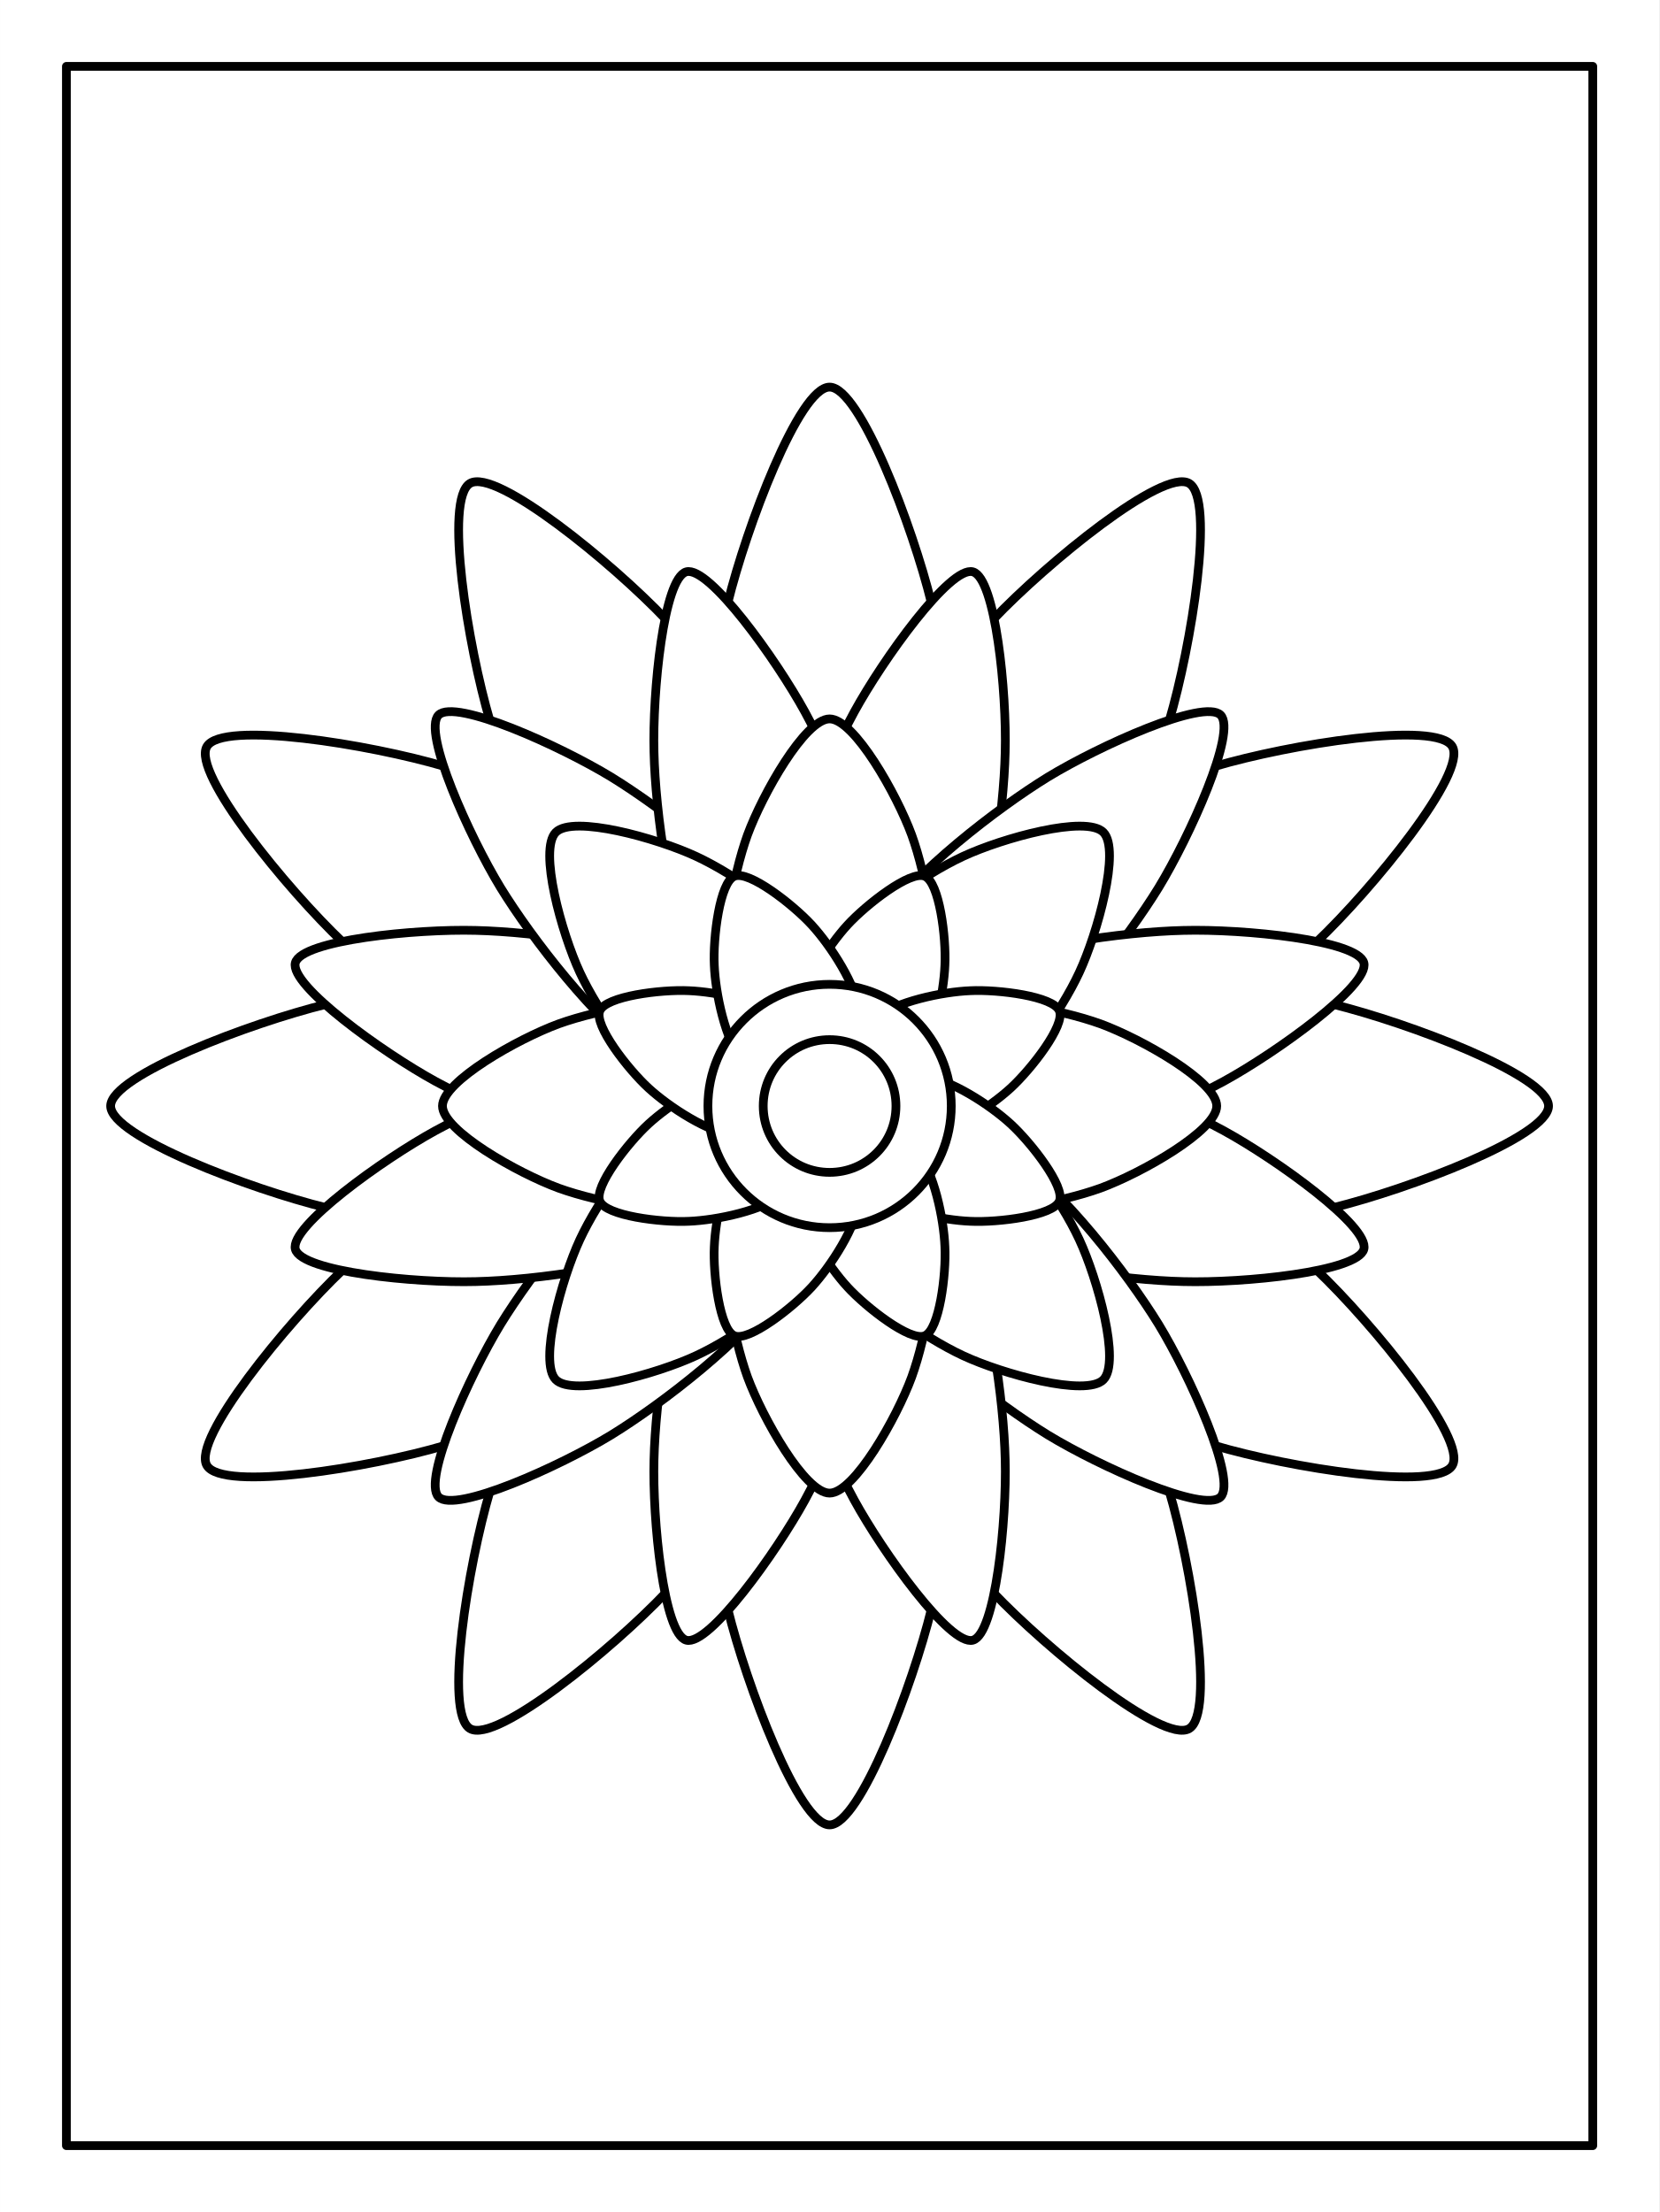
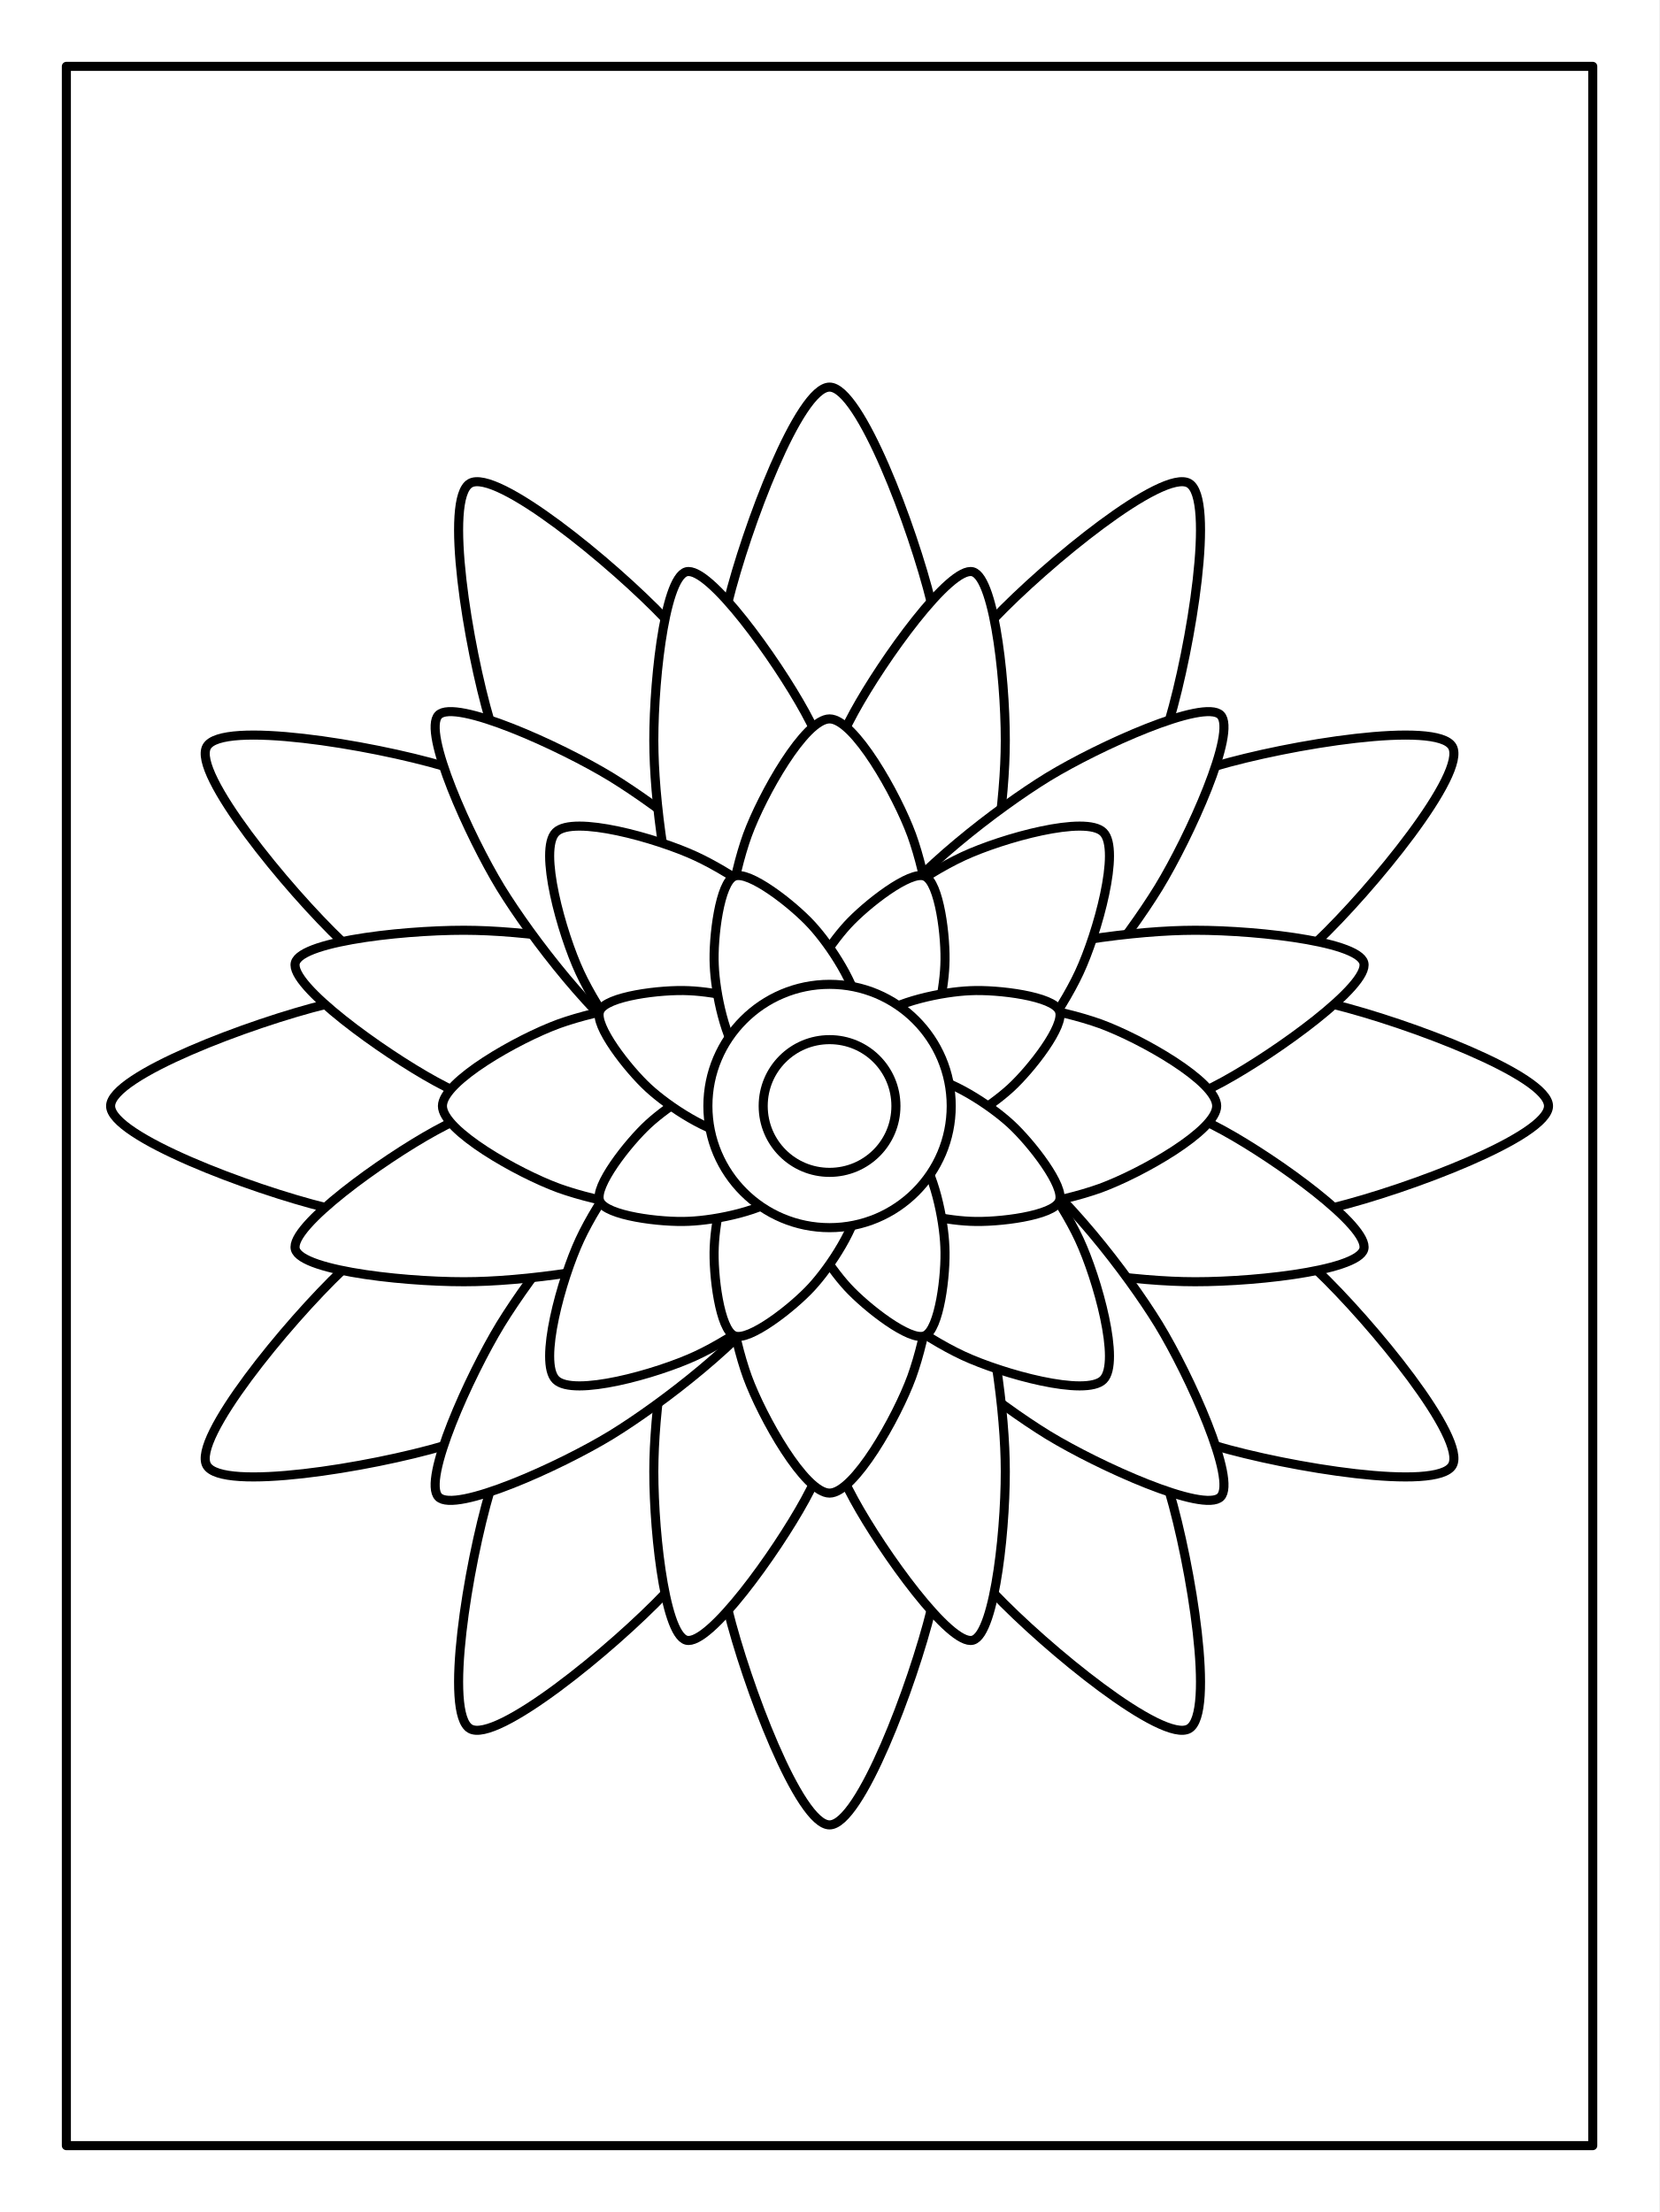
- <svg xmlns="http://www.w3.org/2000/svg" version="1.1" viewBox="0 0 600 800" width="5.932in" height="7.909in" role="img" aria-label="The Lotus Medallion, a picture to color">
+ <svg xmlns="http://www.w3.org/2000/svg" version="1.1" viewBox="0 0 600 800" width="5.715in" height="7.62in" role="img" aria-label="The Lotus Medallion, a picture to color">
  <rect width="600" height="800" fill="#fff" />
-   <g transform="translate(0 0) scale(1)" fill="#fff" data-bw="white" stroke="#000" stroke-width="3.161" stroke-linecap="round" stroke-linejoin="round">
+   <g transform="translate(0 0) scale(1)" fill="#fff" data-bw="white" stroke="#000" stroke-width="3.281" stroke-linecap="round" stroke-linejoin="round">
    <path d="M24 24 L576 24 L576 776 L24 776 Z" />
    <path d="M300 400 C313.2 400 338.6 349.3 344.1 322 C349.6 294.7 343.4 245.3 336.8 218 C330.1 190.7 311 140 300 140 C289 140 269.9 190.7 263.2 218 C256.6 245.3 250.4 294.7 255.9 322 C261.4 349.3 286.8 400 300 400 Z" />
    <path d="M300 400 C311.5 406.6 358.8 375.4 377.2 354.5 C395.6 333.6 414.9 287.7 422.8 260.8 C430.8 233.8 439.5 180.3 430 174.8 C420.5 169.3 378.5 203.7 359.2 224 C339.8 244.3 309.7 284 300.8 310.4 C291.9 336.8 288.5 393.4 300 400 Z" />
    <path d="M300 400 C306.6 411.5 363.2 408.1 389.6 399.2 C416 390.3 455.7 360.2 476 340.8 C496.3 321.5 530.7 279.5 525.2 270 C519.7 260.5 466.2 269.2 439.2 277.2 C412.3 285.1 366.4 304.4 345.5 322.8 C324.6 341.2 293.4 388.5 300 400 Z" />
    <path d="M300 400 C300 413.2 350.7 438.6 378 444.1 C405.3 449.6 454.7 443.4 482 436.8 C509.3 430.1 560 411 560 400 C560 389 509.3 369.9 482 363.2 C454.7 356.6 405.3 350.4 378 355.9 C350.7 361.4 300 386.8 300 400 Z" />
    <path d="M300 400 C293.4 411.5 324.6 458.8 345.5 477.2 C366.4 495.6 412.3 514.9 439.2 522.8 C466.2 530.8 519.7 539.5 525.2 530 C530.7 520.5 496.3 478.5 476 459.2 C455.7 439.8 416 409.7 389.6 400.8 C363.2 391.9 306.6 388.5 300 400 Z" />
    <path d="M300 400 C288.5 406.6 291.9 463.2 300.8 489.6 C309.7 516 339.8 555.7 359.2 576 C378.5 596.3 420.5 630.7 430 625.2 C439.5 619.7 430.8 566.2 422.8 539.2 C414.9 512.3 395.6 466.4 377.2 445.5 C358.8 424.6 311.5 393.4 300 400 Z" />
    <path d="M300 400 C286.8 400 261.4 450.7 255.9 478 C250.4 505.3 256.6 554.7 263.2 582 C269.9 609.3 289 660 300 660 C311 660 330.1 609.3 336.8 582 C343.4 554.7 349.6 505.3 344.1 478 C338.6 450.7 313.2 400 300 400 Z" />
    <path d="M300 400 C288.5 393.4 241.2 424.6 222.8 445.5 C204.4 466.4 185.1 512.3 177.2 539.2 C169.2 566.2 160.5 619.7 170 625.2 C179.5 630.7 221.5 596.3 240.8 576 C260.2 555.7 290.3 516 299.2 489.6 C308.1 463.2 311.5 406.6 300 400 Z" />
    <path d="M300 400 C293.4 388.5 236.8 391.9 210.4 400.8 C184 409.7 144.3 439.8 124 459.2 C103.7 478.5 69.3 520.5 74.8 530 C80.3 539.5 133.8 530.8 160.8 522.8 C187.7 514.9 233.6 495.6 254.5 477.2 C275.4 458.8 306.6 411.5 300 400 Z" />
    <path d="M300 400 C300 386.8 249.3 361.4 222 355.9 C194.7 350.4 145.3 356.6 118 363.2 C90.7 369.9 40 389 40 400 C40 411 90.7 430.1 118 436.8 C145.3 443.4 194.7 449.6 222 444.1 C249.3 438.6 300 413.2 300 400 Z" />
    <path d="M300 400 C306.6 388.5 275.4 341.2 254.5 322.8 C233.6 304.4 187.7 285.1 160.8 277.2 C133.8 269.2 80.3 260.5 74.8 270 C69.3 279.5 103.7 321.5 124 340.8 C144.3 360.2 184 390.3 210.4 399.2 C236.8 408.1 293.4 411.5 300 400 Z" />
    <path d="M300 400 C311.5 393.4 308.1 336.8 299.2 310.4 C290.3 284 260.2 244.3 240.8 224 C221.5 203.7 179.5 169.3 170 174.8 C160.5 180.3 169.2 233.8 177.2 260.8 C185.1 287.7 204.4 333.6 222.8 354.5 C241.2 375.4 288.5 406.6 300 400 Z" />
    <path d="M300 400 C309.8 402.6 338.8 370 348.3 350.8 C357.8 331.6 363 293.7 363.5 272.1 C364.1 250.5 360 209 351.8 206.8 C343.6 204.6 319.3 238.5 308.9 257.5 C298.6 276.4 284.1 311.9 282.8 333.3 C281.4 354.6 290.2 397.4 300 400 Z" />
    <path d="M300 400 C307.2 407.2 348.6 393.4 366.4 381.6 C384.3 369.7 407.7 339.4 419 321 C430.2 302.6 447.4 264.6 441.4 258.6 C435.4 252.6 397.4 269.8 379 281 C360.6 292.3 330.3 315.7 318.4 333.6 C306.6 351.4 292.8 392.8 300 400 Z" />
    <path d="M300 400 C302.6 409.8 345.4 418.6 366.7 417.2 C388.1 415.9 423.6 401.4 442.5 391.1 C461.5 380.7 495.4 356.4 493.2 348.2 C491 340 449.5 335.9 427.9 336.5 C406.3 337 368.4 342.2 349.2 351.7 C330 361.2 297.4 390.2 300 400 Z" />
    <path d="M300 400 C297.4 409.8 330 438.8 349.2 448.3 C368.4 457.8 406.3 463 427.9 463.5 C449.5 464.1 491 460 493.2 451.8 C495.4 443.6 461.5 419.3 442.5 408.9 C423.6 398.6 388.1 384.1 366.7 382.8 C345.4 381.4 302.6 390.2 300 400 Z" />
    <path d="M300 400 C292.8 407.2 306.6 448.6 318.4 466.4 C330.3 484.3 360.6 507.7 379 519 C397.4 530.2 435.4 547.4 441.4 541.4 C447.4 535.4 430.2 497.4 419 479 C407.7 460.6 384.3 430.3 366.4 418.4 C348.6 406.6 307.2 392.8 300 400 Z" />
    <path d="M300 400 C290.2 402.6 281.4 445.4 282.8 466.7 C284.1 488.1 298.6 523.6 308.9 542.5 C319.3 561.5 343.6 595.4 351.8 593.2 C360 591 364.1 549.5 363.5 527.9 C363 506.3 357.8 468.4 348.3 449.2 C338.8 430 309.8 397.4 300 400 Z" />
    <path d="M300 400 C290.2 397.4 261.2 430 251.7 449.2 C242.2 468.4 237 506.3 236.5 527.9 C235.9 549.5 240 591 248.2 593.2 C256.4 595.4 280.7 561.5 291.1 542.5 C301.4 523.6 315.9 488.1 317.2 466.7 C318.6 445.4 309.8 402.6 300 400 Z" />
    <path d="M300 400 C292.8 392.8 251.4 406.6 233.6 418.4 C215.7 430.3 192.3 460.6 181 479 C169.8 497.4 152.6 535.4 158.6 541.4 C164.6 547.4 202.6 530.2 221 519 C239.4 507.7 269.7 484.3 281.6 466.4 C293.4 448.6 307.2 407.2 300 400 Z" />
    <path d="M300 400 C297.4 390.2 254.6 381.4 233.3 382.8 C211.9 384.1 176.4 398.6 157.5 408.9 C138.5 419.3 104.6 443.6 106.8 451.8 C109 460 150.5 464.1 172.1 463.5 C193.7 463 231.6 457.8 250.8 448.3 C270 438.8 302.6 409.8 300 400 Z" />
    <path d="M300 400 C302.6 390.2 270 361.2 250.8 351.7 C231.6 342.2 193.7 337 172.1 336.5 C150.5 335.9 109 340 106.8 348.2 C104.6 356.4 138.5 380.7 157.5 391.1 C176.4 401.4 211.9 415.9 233.3 417.2 C254.6 418.6 297.4 409.8 300 400 Z" />
    <path d="M300 400 C307.2 392.8 293.4 351.4 281.6 333.6 C269.7 315.7 239.4 292.3 221 281 C202.6 269.8 164.6 252.6 158.6 258.6 C152.6 264.6 169.8 302.6 181 321 C192.3 339.4 215.7 369.7 233.6 381.6 C251.4 393.4 292.8 407.2 300 400 Z" />
    <path d="M300 400 C309.8 397.4 318.6 354.6 317.2 333.3 C315.9 311.9 301.4 276.4 291.1 257.5 C280.7 238.5 256.4 204.6 248.2 206.8 C240 209 235.9 250.5 236.5 272.1 C237 293.7 242.2 331.6 251.7 350.8 C261.2 370 290.2 402.6 300 400 Z" />
    <path d="M300 400 C310.7 400 331.2 372.7 335.6 358 C340.1 343.3 335 316.7 329.7 302 C324.3 287.3 308.9 260 300 260 C291.1 260 275.7 287.3 270.3 302 C265 316.7 259.9 343.3 264.4 358 C268.8 372.7 289.3 400 300 400 Z" />
    <path d="M300 400 C307.6 407.6 341.3 402.7 354.9 395.5 C368.4 388.2 383.7 365.9 390.3 351.7 C396.9 337.5 405.3 307.3 399 301 C392.7 294.7 362.5 303.1 348.3 309.7 C334.1 316.3 311.8 331.6 304.5 345.1 C297.3 358.7 292.4 392.4 300 400 Z" />
    <path d="M300 400 C300 410.7 327.3 431.2 342 435.6 C356.7 440.1 383.3 435 398 429.7 C412.7 424.3 440 408.9 440 400 C440 391.1 412.7 375.7 398 370.3 C383.3 365 356.7 359.9 342 364.4 C327.3 368.8 300 389.3 300 400 Z" />
    <path d="M300 400 C292.4 407.6 297.3 441.3 304.5 454.9 C311.8 468.4 334.1 483.7 348.3 490.3 C362.5 496.9 392.7 505.3 399 499 C405.3 492.7 396.9 462.5 390.3 448.3 C383.7 434.1 368.4 411.8 354.9 404.5 C341.3 397.3 307.6 392.4 300 400 Z" />
    <path d="M300 400 C289.3 400 268.8 427.3 264.4 442 C259.9 456.7 265 483.3 270.3 498 C275.7 512.7 291.1 540 300 540 C308.9 540 324.3 512.7 329.7 498 C335 483.3 340.1 456.7 335.6 442 C331.2 427.3 310.7 400 300 400 Z" />
    <path d="M300 400 C292.4 392.4 258.7 397.3 245.1 404.5 C231.6 411.8 216.3 434.1 209.7 448.3 C203.1 462.5 194.7 492.7 201 499 C207.3 505.3 237.5 496.9 251.7 490.3 C265.9 483.7 288.2 468.4 295.5 454.9 C302.7 441.3 307.6 407.6 300 400 Z" />
    <path d="M300 400 C300 389.3 272.7 368.8 258 364.4 C243.3 359.9 216.7 365 202 370.3 C187.3 375.7 160 391.1 160 400 C160 408.9 187.3 424.3 202 429.7 C216.7 435 243.3 440.1 258 435.6 C272.7 431.2 300 410.7 300 400 Z" />
    <path d="M300 400 C307.6 392.4 302.7 358.7 295.5 345.1 C288.2 331.6 265.9 316.3 251.7 309.7 C237.5 303.1 207.3 294.7 201 301 C194.7 307.3 203.1 337.5 209.7 351.7 C216.3 365.9 231.6 388.2 245.1 395.5 C258.7 402.7 292.4 407.6 300 400 Z" />
    <path d="M300 400 C306.3 402.6 325.2 391.5 331.5 383.8 C337.8 376.2 341.3 359.1 341.7 349.1 C342.2 339.1 339.7 319 334.4 316.9 C329.2 314.7 313.3 327.1 306.5 334.5 C299.7 341.9 290.1 356.5 289.2 366.3 C288.2 376.1 293.7 397.4 300 400 Z" />
    <path d="M300 400 C302.6 406.3 323.9 411.8 333.7 410.8 C343.5 409.9 358.1 400.3 365.5 393.5 C372.9 386.7 385.3 370.8 383.1 365.6 C381 360.3 360.9 357.8 350.9 358.3 C340.9 358.7 323.8 362.2 316.2 368.5 C308.5 374.8 297.4 393.7 300 400 Z" />
    <path d="M300 400 C297.4 406.3 308.5 425.2 316.2 431.5 C323.8 437.8 340.9 441.3 350.9 441.7 C360.9 442.2 381 439.7 383.1 434.4 C385.3 429.2 372.9 413.3 365.5 406.5 C358.1 399.7 343.5 390.1 333.7 389.2 C323.9 388.2 302.6 393.7 300 400 Z" />
    <path d="M300 400 C293.7 402.6 288.2 423.9 289.2 433.7 C290.1 443.5 299.7 458.1 306.5 465.5 C313.3 472.9 329.2 485.3 334.4 483.1 C339.7 481 342.2 460.9 341.7 450.9 C341.3 440.9 337.8 423.8 331.5 416.2 C325.2 408.5 306.3 397.4 300 400 Z" />
    <path d="M300 400 C293.7 397.4 274.8 408.5 268.5 416.2 C262.2 423.8 258.7 440.9 258.3 450.9 C257.8 460.9 260.3 481 265.6 483.1 C270.8 485.3 286.7 472.9 293.5 465.5 C300.3 458.1 309.9 443.5 310.8 433.7 C311.8 423.9 306.3 402.6 300 400 Z" />
    <path d="M300 400 C297.4 393.7 276.1 388.2 266.3 389.2 C256.5 390.1 241.9 399.7 234.5 406.5 C227.1 413.3 214.7 429.2 216.9 434.4 C219 439.7 239.1 442.2 249.1 441.7 C259.1 441.3 276.2 437.8 283.8 431.5 C291.5 425.2 302.6 406.3 300 400 Z" />
    <path d="M300 400 C302.6 393.7 291.5 374.8 283.8 368.5 C276.2 362.2 259.1 358.7 249.1 358.3 C239.1 357.8 219 360.3 216.9 365.6 C214.7 370.8 227.1 386.7 234.5 393.5 C241.9 400.3 256.5 409.9 266.3 410.8 C276.1 411.8 297.4 406.3 300 400 Z" />
    <path d="M300 400 C306.3 397.4 311.8 376.1 310.8 366.3 C309.9 356.5 300.3 341.9 293.5 334.5 C286.7 327.1 270.8 314.7 265.6 316.9 C260.3 319 257.8 339.1 258.3 349.1 C258.7 359.1 262.2 376.2 268.5 383.8 C274.8 391.5 293.7 402.6 300 400 Z" />
    <path d="M344 400 C344 424.3 324.3 444 300 444 C275.7 444 256 424.3 256 400 C256 375.7 275.7 356 300 356 C324.3 356 344 375.7 344 400 Z" />
-     <path fill="none" stroke-width="3.161" d="M324 400 C324 413.3 313.3 424 300 424 C286.7 424 276 413.3 276 400 C276 386.7 286.7 376 300 376 C313.3 376 324 386.7 324 400 Z" />
+     <path fill="none" stroke-width="3.281" d="M324 400 C324 413.3 313.3 424 300 424 C286.7 424 276 413.3 276 400 C276 386.7 286.7 376 300 376 C313.3 376 324 386.7 324 400 Z" />
  </g>
</svg>
